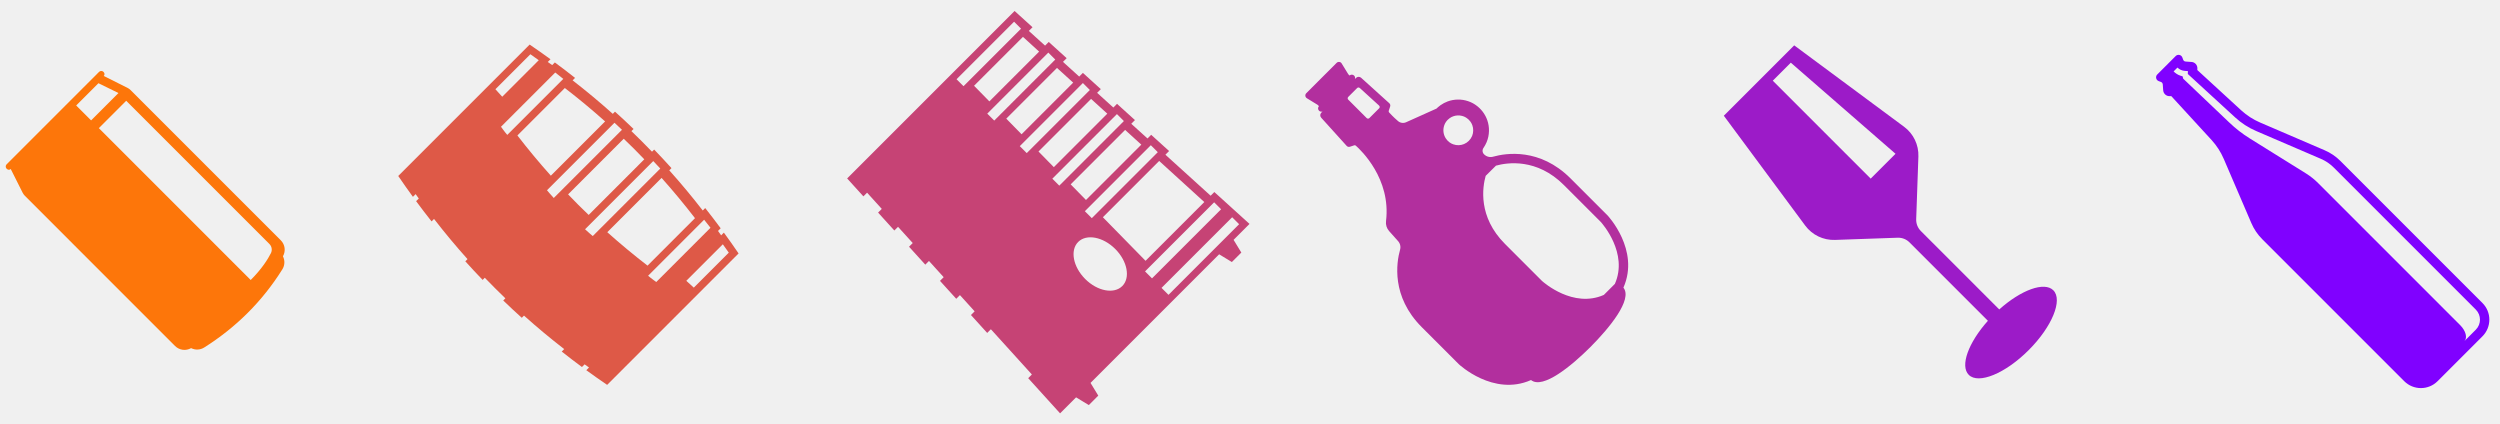
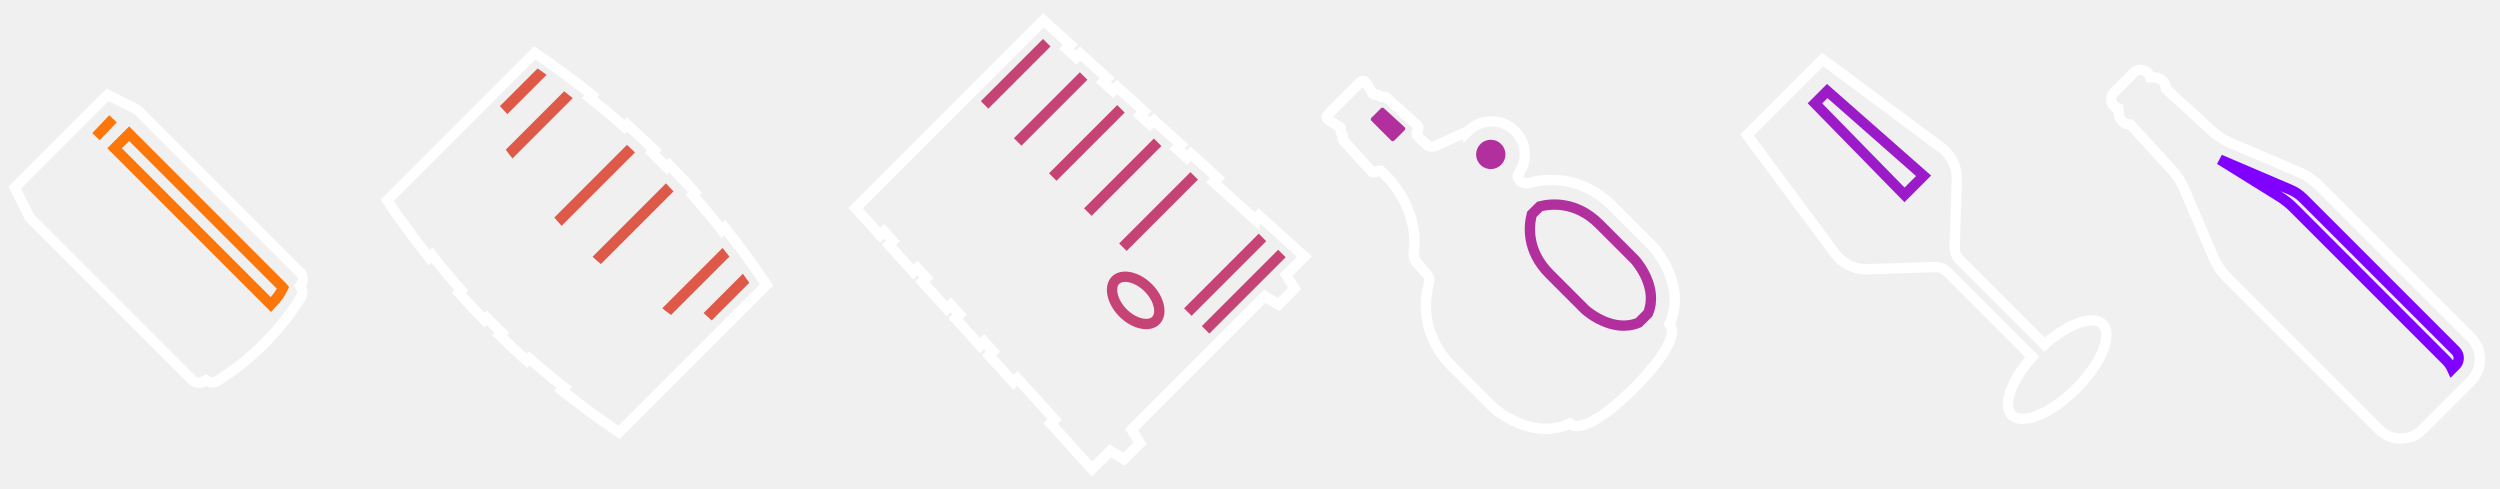
- <svg xmlns="http://www.w3.org/2000/svg" width="873" height="148" fill="none">
-   <path d="M257.911 88.502L212.013 134.4a291.129 291.129 0 0 1-7.281-5.125l.95-.95-1.534-1.097-.932.932a251.788 251.788 0 0 1-7.062-5.399l.859-.859a253.034 253.034 0 0 1-14.033-11.693l-.767.767a251.744 251.744 0 0 1-6.486-6.048l.749-.749a266.055 266.055 0 0 1-7.19-7.19l-.749.75a251.421 251.421 0 0 1-6.048-6.487l.767-.767a252.91 252.91 0 0 1-11.693-14.033l-.859.86a288.59 288.59 0 0 1-5.399-7.063l.932-.931-1.097-1.535-.95.95a289.67 289.67 0 0 1-5.125-7.281l1.033-1.033 43.823-43.823 1.033-1.033a291.133 291.133 0 0 1 7.281 5.125l-.95.95 1.534 1.097.932-.932a251.413 251.413 0 0 1 7.062 5.4l-.859.858a253.09 253.09 0 0 1 14.033 11.694l.767-.768a253.517 253.517 0 0 1 6.486 6.048l-.749.749c2.44 2.348 4.842 4.75 7.19 7.19l.749-.75a251.421 251.421 0 0 1 6.048 6.487l-.767.767a252.91 252.91 0 0 1 11.693 14.033l.859-.859a288.584 288.584 0 0 1 5.399 7.062l-.932.932 1.097 1.534.95-.95a254.235 254.235 0 0 1 5.134 7.272zm-69.778-67.476l-2.924-2.083-12.214 12.215c.795.868 1.59 1.754 2.384 2.622l12.754-12.754zm8.569 6.523l-2.814-2.229-18.938 18.938s1.389 1.974 2.193 2.85l19.559-19.559zm57.792 60.68l-2.083-2.924-12.753 12.753c.877.804 1.745 1.599 2.622 2.385l12.214-12.215zm-6.386-8.689l-2.229-2.814-19.559 19.56c.886.795 2.85 2.192 2.85 2.192l18.938-18.938zm-30.915-34.222l-2.612-2.448-23.57 23.57s1.534 1.845 2.366 2.695l23.816-23.817zm13.375 13.54l-2.448-2.614-23.817 23.817c.85.831 2.695 2.366 2.695 2.366l23.57-23.57zm-33.327-28.12L180.678 47.3a252.992 252.992 0 0 0 11.675 14.05l18.948-18.947a251.714 251.714 0 0 0-14.06-11.666zm33.784 31.39l-18.957 18.956a251.731 251.731 0 0 0 14.051 11.675l16.572-16.572a251.72 251.72 0 0 0-11.666-14.06zm-9.584-10.132a216.005 216.005 0 0 0-3.636-3.544l-19.422 19.422a219.424 219.424 0 0 0 3.545 3.636 215.23 215.23 0 0 0 3.636 3.545l19.422-19.423a219.815 219.815 0 0 0-3.545-3.636z" fill="#DE5947" />
-   <path fill-rule="evenodd" clip-rule="evenodd" d="M435.069 79.453l-4.302 4.303 2.704 4.44-3.307 3.307-4.44-2.704-44.911 44.91 2.704 4.44-3.307 3.307-4.44-2.704-4.303 4.303-1.288 1.288-11.136-12.287 1.288-1.288-14.316-15.796-1.288 1.288-5.673-6.258 1.288-1.288-5.134-5.664-1.289 1.288-5.673-6.258 1.288-1.288-5.134-5.664-1.288 1.288-5.673-6.258 1.288-1.288-5.134-5.664-1.288 1.288-5.674-6.258 1.288-1.288-5.134-5.664-1.288 1.288-5.673-6.258 1.288-1.288 55.901-55.9 1.288-1.29 6.258 5.674-1.288 1.288 5.664 5.134 1.288-1.288 6.258 5.674-1.288 1.288 5.664 5.134 1.288-1.288 6.258 5.673-1.288 1.288 5.664 5.135 1.288-1.289 6.258 5.674-1.288 1.288 5.664 5.134 1.288-1.288 6.258 5.673-1.288 1.288 15.796 14.316 1.288-1.288 12.287 11.136-1.261 1.26zm-80.951-71.87l-20.089 20.089 2.43 2.43 20.09-20.09-2.431-2.43zm47.753 43.129l-23.041 23.04 2.43 2.43 23.041-23.04-2.43-2.43zm-11.84-10.871l-22.556 22.556 2.43 2.43 22.556-22.556-2.43-2.43zm-11.886-10.845L356.11 51.032l2.43 2.43 22.035-22.035-2.43-2.43zm-12.077-10.633l-21.314 21.313 2.43 2.43 21.314-21.313-2.43-2.43zm64.205 57.5l-24.666 24.666 2.43 2.43 24.666-24.666-2.43-2.43zm-6.294-5.217l-24.127 24.127 2.43 2.43 24.127-24.127-2.43-2.43zm-34.533 16.298c-4.257-4.257-10.049-5.353-12.945-2.457-2.896 2.895-1.791 8.697 2.457 12.945 4.257 4.257 10.05 5.353 12.946 2.457 2.896-2.896 1.79-8.697-2.458-12.945zm-10.223-17.111l19.322-19.322-5.655-5.143-19.011 19.01 5.344 5.455zm20.802 21.24l20.519-20.518-15.759-14.353-19.66 19.66 14.9 15.211zm-32.03-32.705l18.674-18.674-5.664-5.152-18.363 18.362 5.353 5.464zm-10.78-45.496l-17.074 17.075 5.344 5.454 17.376-17.376-5.646-5.153zm-.484 34.012l18.025-18.024-5.655-5.144-17.714 17.714 5.344 5.454z" fill="#C64375" />
-   <path fill-rule="evenodd" clip-rule="evenodd" d="M501.641 37.911l.146-.146c.128-.128.265-.247.411-.375.256-.219.521-.43.795-.63a10.903 10.903 0 0 1 2.558-1.352 10.746 10.746 0 0 1 3.545-.64 10.628 10.628 0 0 1 3.553.558c.96.32 1.873.776 2.695 1.36a10.814 10.814 0 0 1 4.029 5.327c.411 1.197.612 2.476.576 3.755a10.614 10.614 0 0 1-.831 3.9 11.86 11.86 0 0 1-1.042 1.919c-.018.018-.036.055-.055.073a1.735 1.735 0 0 0 .256 2.266 3.212 3.212 0 0 0 3.17.776c4.385-1.224 16.243-3.142 26.969 7.583l12.954 12.954s11.356 12.032 5.527 25.206c3.325 4.147-5.015 14.224-11.529 20.737-6.523 6.523-16.591 14.855-20.738 11.53-13.174 5.828-25.205-5.527-25.205-5.527L496.47 114.23c-10.725-10.725-8.807-22.583-7.582-26.968a3.213 3.213 0 0 0-.777-3.17c-.685-.74-1.663-1.827-3.024-3.39a4.394 4.394 0 0 1-1.087-3.48c1.809-14.837-8.834-24.84-10.57-26.375a.529.529 0 0 0-.539-.1c-.374.118-1.005.328-1.498.493a1.076 1.076 0 0 1-1.151-.31 8656.354 8656.354 0 0 1-8.88-9.83 1.277 1.277 0 0 1 .046-1.764l.411-.411a1.143 1.143 0 0 1-1.215-.265 1.153 1.153 0 0 1-.028-1.599l-.438-.438s-2.302-1.407-3.782-2.32a1.145 1.145 0 0 1-.53-.823 1.137 1.137 0 0 1 .329-.932l4.238-4.239-.009.01 2.367-2.367-2.358 2.357 6.359-6.358a1.14 1.14 0 0 1 .932-.329c.347.037.648.228.822.53.914 1.48 2.32 3.782 2.32 3.782l.439.439a1.154 1.154 0 0 1 1.599.027c.329.329.42.804.265 1.215l.411-.411a1.278 1.278 0 0 1 1.763-.046c2.256 2.037 8.058 7.272 9.83 8.88.32.283.448.74.31 1.151-.155.484-.374 1.124-.493 1.498a.545.545 0 0 0 .101.54c.429.484 1.507 1.653 3.151 3.06a2.651 2.651 0 0 0 2.823.393c3.244-1.434 10.616-4.769 10.616-4.769zm17.157 23.497c-1.124 3.992-2.723 14.306 6.742 23.77l12.909 12.91c.593.538 10.908 9.629 21.615 4.896l3.846-3.846c4.75-10.725-4.395-21.058-4.897-21.615l-12.909-12.908c-9.446-9.447-19.778-7.866-23.707-6.77l-3.599 3.563zm-13.32-19.514a3.95 3.95 0 0 0-.502.612 4.815 4.815 0 0 0-.64 1.243 5.228 5.228 0 0 0 .484 4.503 5.35 5.35 0 0 0 1.343 1.453c.411.302.868.54 1.343.703.612.21 1.243.311 1.882.293a5.246 5.246 0 0 0 1.864-.402 5.265 5.265 0 0 0 2.814-2.832 5.045 5.045 0 0 0 .374-1.873 5.082 5.082 0 0 0-.311-1.882 4.856 4.856 0 0 0-.73-1.334 5.213 5.213 0 0 0-1.49-1.343 4.878 4.878 0 0 0-1.37-.566 5.213 5.213 0 0 0-3.124.164 4.916 4.916 0 0 0-1.224.658 5.373 5.373 0 0 0-.613.52c-.036.02-.063.047-.1.083zm-23.899-5.024l-6.751-6.149a.666.666 0 0 0-.914.018l-3.115 3.116a.661.661 0 0 0 0 .931l6.45 6.45a.662.662 0 0 0 .932 0l3.416-3.416c.274-.256.256-.695-.018-.95z" fill="#B22F9E" />
-   <path fill-rule="evenodd" clip-rule="evenodd" d="M717.015 101.366c3.398 3.398-.466 12.762-8.615 20.911-8.149 8.149-17.513 12.014-20.912 8.615-3.115-3.115-.128-11.255 6.688-18.874l-27.389-27.389a5.555 5.555 0 0 0-4.12-1.617l-21.889.768a12.38 12.38 0 0 1-10.397-5.007l-28.421-38.36 24.575-24.575 38.361 28.421a12.368 12.368 0 0 1 5.006 10.396l-.767 21.89a5.554 5.554 0 0 0 1.617 4.12l27.388 27.388c7.62-6.815 15.759-9.802 18.875-6.687zm-91.668-79.48l-6.294 6.294 34.195 34.195 8.67-8.67-36.571-31.82z" fill="#9C1BC8" />
-   <path fill-rule="evenodd" clip-rule="evenodd" d="M3.746 59.015c-.43.43-1.014.32-1.435-.1a1.092 1.092 0 0 1 0-1.535l32.277-32.276c.429-.43 1.123-.43 1.544-.01.42.42.52 1.015.1 1.435l8.268 4.138c.402.201.776.466 1.096.786L98.053 83.91a4.637 4.637 0 0 1 .75 5.59 4.626 4.626 0 0 1-.202 4.55c-6.989 11.155-16.106 20.236-27.306 27.307a4.644 4.644 0 0 1-4.559.21 4.66 4.66 0 0 1-5.61-.749L8.68 68.37a4.226 4.226 0 0 1-.786-1.096l-4.147-8.259zM31.81 42.041l9.556-9.556-6.989-3.426-7.774 7.775 5.207 5.207zM94.07 85.19l-50-50-9.556 9.556 53.033 53.033c3.974-3.974 6.057-7.39 7.062-9.383.53-1.06.31-2.356-.54-3.206z" fill="#FD760A" />
-   <path d="M817.279 56.214l49.588 49.589a8.226 8.226 0 0 1 0 11.639l-15.668 15.667a8.226 8.226 0 0 1-11.639 0l-49.588-49.588a17.81 17.81 0 0 1-3.782-5.573l-9.666-22.492a23.394 23.394 0 0 0-4.239-6.56l-14.078-15.338-.548.018a2.2 2.2 0 0 1-2.275-2.037l-.146-2.083a.977.977 0 0 0-.612-.831l-.813-.302a1.407 1.407 0 0 1-.502-2.311l6.449-6.45a1.407 1.407 0 0 1 2.312.503l.301.813a.956.956 0 0 0 .832.612l2.083.146a2.187 2.187 0 0 1 2.037 2.275l-.018.548 15.338 14.078a23.49 23.49 0 0 0 6.56 4.239l22.492 9.665a17.626 17.626 0 0 1 5.582 3.773zm-6.87-.767l-22.492-9.666a26.195 26.195 0 0 1-7.473-4.841l-16.463-15.11.037-1.006-1.033-.064a4.15 4.15 0 0 1-2.622-1.16l-1.343 1.343c.695.676 1.508 1.197 2.321 1.462l.831.265.183.785 16.17 15.385a43.63 43.63 0 0 0 6.925 5.39l19.815 12.342a24.017 24.017 0 0 1 4.257 3.398l49.589 49.589c1.937 1.937 2.594 4.422 1.461 5.554l3.984-3.983a4.964 4.964 0 0 0 0-7.016l-49.589-49.588a14.346 14.346 0 0 0-4.558-3.079z" fill="#8001FF" />
+ <svg xmlns="http://www.w3.org/2000/svg" width="968" height="189" fill="none">
+   <path d="M295.677 111.465l1.169-1.169-.929-1.369a329.036 329.036 0 0 0-6.142-8.735l-.318-.436.003-.003-.313-.424-.749-1.029-.006.006a328.616 328.616 0 0 0-6.425-8.414l-1.393-1.766-1.016 1.016a303.98 303.98 0 0 0-11.377-13.638l.929-.93-1.274-1.41a329.383 329.383 0 0 0-7.259-7.78l-1.414-1.467-.901.901a305.544 305.544 0 0 0-5.741-5.74l.901-.902-1.467-1.413a326.805 326.805 0 0 0-7.779-7.26l-1.411-1.274-.93.93a304.2 304.2 0 0 0-13.637-11.378l1.015-1.016-1.766-1.393a329.228 329.228 0 0 0-8.414-6.425l.006-.006-1.067-.776-.385-.284-.002.002-.438-.319a328.8 328.8 0 0 0-8.735-6.142l-1.369-.929-1.169 1.17-1.236 1.236-52.306 52.306-1.237 1.237-1.17 1.17.93 1.368a332.654 332.654 0 0 0 6.142 8.734l.318.438-.003.003.331.447.73 1.004.007-.006a332.835 332.835 0 0 0 6.425 8.413l1.394 1.766 1.014-1.013a304.66 304.66 0 0 0 11.378 13.637l-.929.929 1.275 1.41a331.432 331.432 0 0 0 7.257 7.78l1.414 1.468.902-.901a307.625 307.625 0 0 0 5.741 5.74l-.902.902 1.468 1.414a333.617 333.617 0 0 0 7.78 7.258l1.41 1.274.929-.929a305.47 305.47 0 0 0 13.637 11.379l-1.013 1.013 1.766 1.394a333.425 333.425 0 0 0 8.413 6.426l-.006.006 1.004.731.443.327.003-.003.442.322a325.082 325.082 0 0 0 8.735 6.141l1.368.93 1.17-1.17 54.779-54.779z" stroke="#fff" stroke-width="4" />
+   <path fill-rule="evenodd" clip-rule="evenodd" d="M260.781 74.114L257.856 71l-28.423 28.423c1.019.995 3.217 2.822 3.217 2.822l28.131-28.131zM245.874 59.018l-3.113-2.924-28.131 28.131s1.827 2.198 2.821 3.216l28.423-28.423zM282.43 99.35L279.777 96l-23.344 23.345c1.051.95 3.397 2.605 3.397 2.605l22.6-22.6zM290.135 109.486L287.65 106l-15.217 15.217c1.041.951 2.083 1.9 3.125 2.846l14.577-14.577zM221.777 38l-3.347-2.652-22.601 22.6s1.653 2.345 2.604 3.396L221.777 38zM211.636 28.985L208.15 26.5l-14.577 14.577c.946 1.042 1.894 2.084 2.846 3.125l15.217-15.217z" fill="#DE5947" />
+   <path d="M485.875 84.925L469.95 70.5l.055-.054 1.485-1.486-1.557-1.41-7.48-6.777-1.411-1.278-1.346 1.346-.194.195-3.805-3.445.055-.055 1.486-1.486-1.558-1.411-7.48-6.773-1.411-1.278-1.346 1.346-.193.193-3.805-3.447.054-.054 1.486-1.486-1.558-1.41-7.479-6.775-1.41-1.278-1.346 1.346-.194.193-3.804-3.445.054-.054 1.486-1.486-1.558-1.41-7.479-6.776-1.411-1.278-1.346 1.346-.194.194-3.804-3.445.054-.055 1.486-1.486-1.558-1.41-7.481-6.775-1.411-1.278-1.346 1.346-1.539 1.539-66.971 66.97-1.54 1.54-1.346 1.347 1.278 1.41 6.776 7.482 1.41 1.557 1.486-1.486.054-.054 3.446 3.804-.193.193-1.346 1.346 1.278 1.411 6.776 7.479 1.411 1.557 1.485-1.485.053-.053 3.446 3.803-.194.194-1.346 1.346 1.278 1.411 6.775 7.479 1.411 1.557 1.486-1.486.054-.054 3.447 3.805-.194.194-1.346 1.346 1.278 1.411 6.774 7.479 1.411 1.558 1.486-1.486.053-.053 3.446 3.803-.194.194-1.346 1.346 1.278 1.411 6.777 7.48 1.411 1.557 1.485-1.486.053-.053 14.425 15.923-.194.194-1.346 1.347 1.278 1.41 13.314 14.698 1.411 1.557 1.485-1.486 1.539-1.539 4.05-4.049 3.97 2.418 1.343.818 1.111-1.112 3.96-3.959 1.111-1.112-.817-1.343-2.418-3.97 51.59-51.591 3.971 2.418 1.343.818 1.111-1.112 3.96-3.96 1.112-1.112-.818-1.343-2.418-3.969 4.048-4.049 1.54-1.539 1.485-1.486-1.557-1.41-14.698-13.314-1.411-1.278-1.346 1.346-.192.193z" stroke="#fff" stroke-width="4" />
+   <path d="M431.941 108.511c1.132-1.132 2.987-1.645 5.359-1.198 2.36.444 5.014 1.822 7.31 4.118 2.295 2.295 3.673 4.949 4.118 7.309.446 2.372-.067 4.227-1.198 5.359-1.132 1.132-2.986 1.644-5.357 1.197-2.36-.445-5.014-1.823-7.309-4.119-2.296-2.296-3.675-4.95-4.12-7.309-.447-2.372.066-4.226 1.197-5.357z" stroke="#C64375" stroke-width="4" />
+   <path fill-rule="evenodd" clip-rule="evenodd" d="M461.372 122.287l28.907-28.908-2.904-2.904-28.907 28.908 2.904 2.904zM468.251 129.165l29.55-29.55-2.904-2.904-29.55 29.55 2.904 2.904zM395.499 56.415l25.533-25.533-2.904-2.904-25.533 25.533 2.904 2.904zM409.08 69.996l26.404-26.403-2.904-2.904-26.404 26.403 2.904 2.904zM422.662 83.577l27.029-27.03-2.904-2.904-27.029 27.03 2.904 2.904zM436.241 97.159l27.608-27.609-2.904-2.904-27.608 27.608 2.904 2.905zM382.687 42.064l24.07-24.07-2.904-2.904-24.07 24.07 2.904 2.904z" fill="#C64375" />
+   <path clip-rule="evenodd" d="M568.496 50.755c.058-.058.117-.117.176-.173.16-.152.322-.3.485-.445a12.762 12.762 0 0 1 4.021-2.368 12.865 12.865 0 0 1 4.241-.77 12.79 12.79 0 0 1 7.481 2.29 12.921 12.921 0 0 1 2.976 2.887 12.802 12.802 0 0 1 1.835 3.48 12.9 12.9 0 0 1-.306 9.15 12.72 12.72 0 0 1-1.249 2.286l-.064.093a2.064 2.064 0 0 0 .307 2.71 3.803 3.803 0 0 0 3.778.928c5.243-1.464 19.411-3.75 32.227 9.067l15.478 15.477s13.569 14.379 6.596 30.119c3.968 4.956-5.99 16.99-13.78 24.78-7.789 7.79-19.825 17.749-24.78 13.78-15.74 6.972-30.119-6.597-30.119-6.597l-15.477-15.477c-12.816-12.816-10.53-26.984-9.054-32.222a3.822 3.822 0 0 0-.932-3.792 189.08 189.08 0 0 1-3.614-4.044 5.262 5.262 0 0 1-1.298-4.154c2.165-17.734-10.547-29.683-12.628-31.51-1.099-.924-2.641 1.387-3.809.094L520.378 54.59c-1.378-1.533.472-1.54-.91-2.922-.917-.916.252-1.616-.56-2.428l-4.515-2.77c-.732-.447-.854-1.495-.248-2.1L526.8 31.713a1.36 1.36 0 0 1 2.103.247l2.77 4.515c.812.811 1.512-.355 2.428.56 1.379 1.38 1.395-.467 2.921.911 2.693 2.43 9.626 8.69 11.754 10.608 1.289 1.17-1.024 2.716-.093 3.808.507.58 1.797 1.978 3.771 3.656a3.18 3.18 0 0 0 3.373.476l12.669-5.74z" stroke="#fff" stroke-width="4" />
+   <path fill-rule="evenodd" clip-rule="evenodd" d="M543.873 49.242l-8.065-7.352a.792.792 0 0 0-1.094.026l-3.721 3.721a.791.791 0 0 0-.001 1.12l7.709 7.709a.793.793 0 0 0 1.12 0l4.079-4.079a.792.792 0 0 0-.027-1.145zM573.138 55.864c-.2.208-.385.43-.551.667-.295.416-.53.87-.7 1.35a5.756 5.756 0 0 0-.107 3.506 5.627 5.627 0 0 0 2.097 2.99c.448.33.944.59 1.467.774a5.733 5.733 0 0 0 4.089-.123 5.664 5.664 0 0 0 1.836-1.246 5.674 5.674 0 0 0 1.219-1.844 5.731 5.731 0 0 0 .074-4.09 5.717 5.717 0 0 0-2.42-2.924 5.569 5.569 0 0 0-1.487-.62 5.767 5.767 0 0 0-3.407.173c-.477.176-.93.418-1.34.717a5.864 5.864 0 0 0-.77.67z" fill="#B22F9E" />
+   <path d="M599.968 106.084c-9.071-9.071-7.952-18.836-6.867-23.083l3.119-3.09c4.187-1.058 13.971-2.162 23.027 6.894l13.831 13.832c.348.39 2.667 3.075 4.365 6.939 1.722 3.922 2.707 8.823.654 13.767l-3.593 3.592c-4.933 2.049-9.822 1.072-13.74-.644-3.871-1.696-6.566-4.021-6.967-4.378l-13.829-13.829z" stroke="#B22F9E" stroke-width="4" />
+   <path clip-rule="evenodd" d="M814.127 125.53c4.07 4.07-.502 15.241-10.212 24.951-9.712 9.711-20.883 14.284-24.952 10.214-3.734-3.734-.189-13.445 7.922-22.523l-32.815-32.814a6.67 6.67 0 0 0-4.924-1.953l-26.146.844a14.903 14.903 0 0 1-12.44-6.022l-34.095-45.93 29.264-29.265 45.931 34.095a14.909 14.909 0 0 1 6.022 12.44l-.843 26.145a6.664 6.664 0 0 0 1.951 4.925l32.815 32.815c9.078-8.11 18.789-11.656 22.522-7.922z" stroke="#fff" stroke-width="4" />
+   <path d="M737.424 75.454l-34.678-35.439 4.764-4.764 37.299 32.818-7.385 7.385z" stroke="#9C1BC8" stroke-width="4" />
+   <path d="M6.307 73.83l-.585-1.176 35.93-35.93 1.178.584 9.896 4.922.002.001c.293.146.559.337.789.567l.01.01c5.66 5.66 50.477 50.477 62.669 62.677v.001c1.128 1.127 1.361 2.888.55 4.301l-.535.932.481.96a3.592 3.592 0 0 1-.177 3.511c-8.3 13.181-19.082 23.933-32.324 32.318a3.6 3.6 0 0 1-3.523.18l-.96-.48-.93.534c-1.415.811-3.178.578-4.307-.551L11.798 84.517a2.958 2.958 0 0 1-.564-.784l-.004-.007-4.923-9.896z" stroke="#fff" stroke-width="4" />
+   <path d="M44.368 57.404L50 51.77l58.342 58.343c.146.145.295.287.428.414l.046.044c.119.113.226.215.33.316.202.199.342.349.438.47l-.176.353c-.473.948-.842 1.688-1.503 2.645-.624.903-1.522 2.014-3.006 3.579L44.368 57.404zM37.164 52.914L43.75 46" stroke="#FD760A" stroke-width="4" />
+   <path d="M845.723 73.12l11.479 26.856a23.19 23.19 0 0 0 4.928 7.286l59.099 59.099c4.622 4.622 12.12 4.591 16.75-.038l18.776-18.776c4.627-4.628 4.661-12.128.038-16.75l-59.098-59.099a23.206 23.206 0 0 0-7.287-4.926l-26.857-11.479a25.613 25.613 0 0 1-7.253-4.682h-.001L838.691 34.46a4.601 4.601 0 0 0-4.306-4.507h-.001l-1.924-.123-.16-.431-.001-.002c-.941-2.525-4.166-3.19-6.051-1.305l-7.726 7.726c-1.884 1.883-1.221 5.11 1.307 6.052h.001l.43.16.124 1.923v.001a4.598 4.598 0 0 0 4.505 4.306l16.153 17.605a25.622 25.622 0 0 1 4.681 7.255z" stroke="#fff" stroke-width="4" />
+   <path d="M886.966 73.517a15.228 15.228 0 0 1 4.812 3.252l59.099 59.099c1.519 1.52 1.524 4.019-.022 5.565l-1.395 1.395c-.518-1.151-1.303-2.272-2.287-3.256l-59.098-59.099a30.326 30.326 0 0 0-5.434-4.33l-23.159-14.381a37.733 37.733 0 0 0 .629.276l26.855 11.479z" stroke="#8001FF" stroke-width="4" />
</svg>
